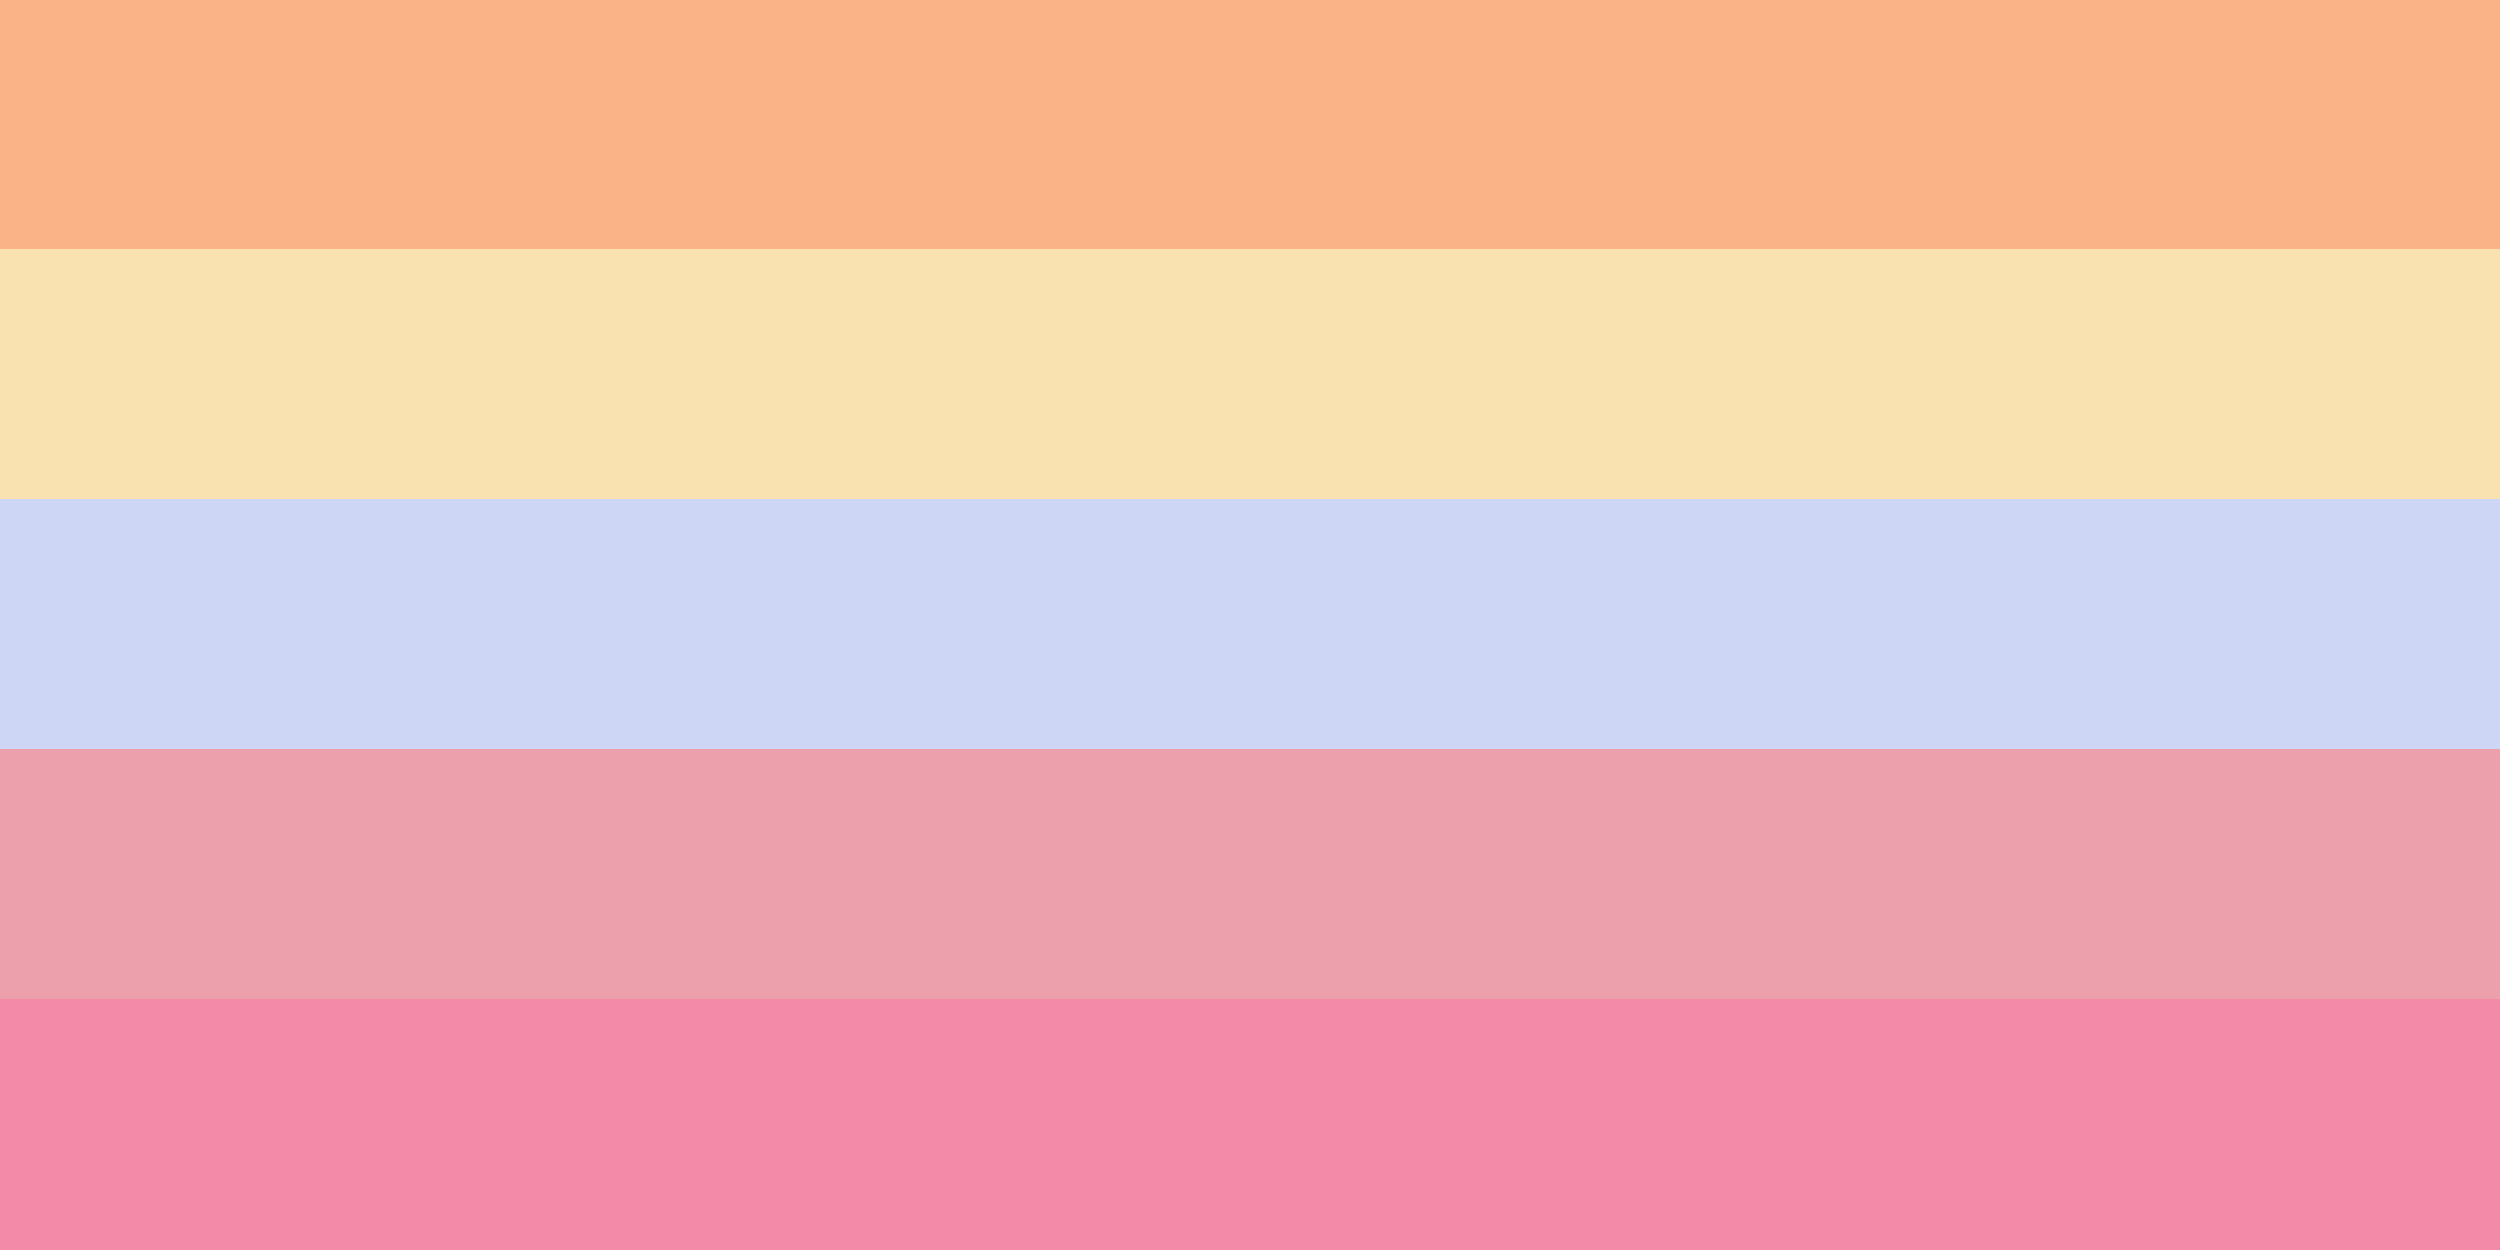
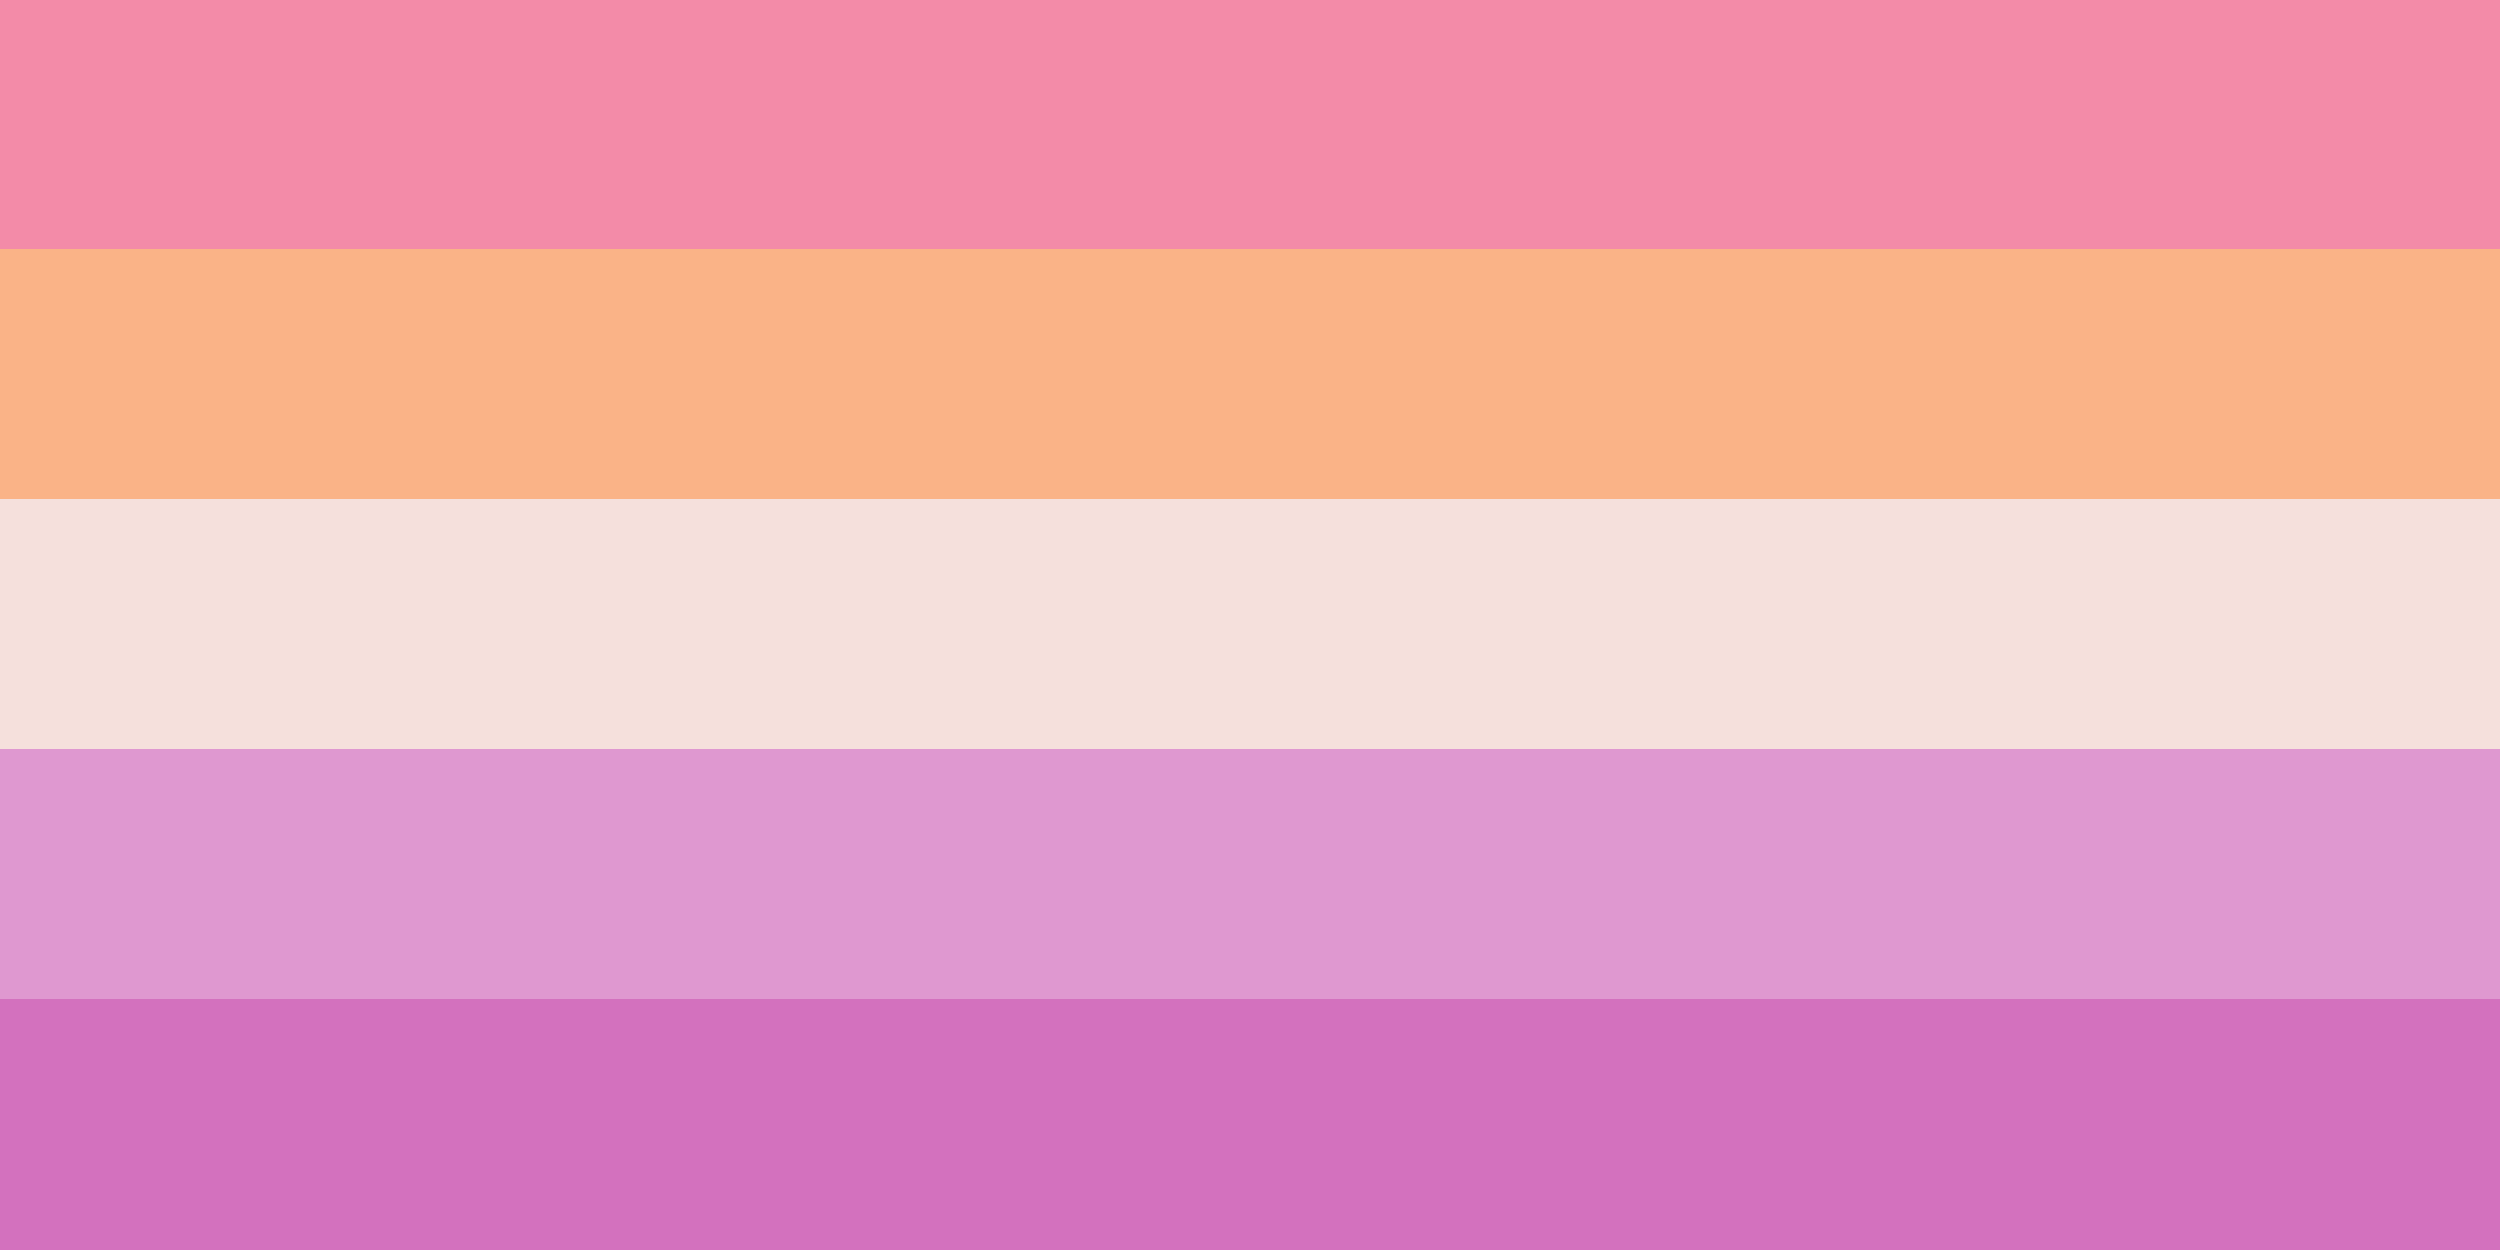
<svg xmlns="http://www.w3.org/2000/svg" width="1000" height="500" shape-rendering="crispEdges">
-   <path fill="#fab387" stroke="#fab387" d="M0 0h1000v100H0z" />
-   <path fill="#f9e2af" stroke="#f9e2af" d="M0 100h1000v100H0z" />
-   <path fill="#cdd6f4" stroke="#cdd6f4" d="M0 200h1000v100H0z" />
-   <path fill="#eba0ac" stroke="#eba0ac" d="M0 300h1000v100H0z" />
-   <path fill="#f38ba8" stroke="#f38ba8" d="M0 400h1000v100H0z" />
+   <path fill="#f38ba8" stroke="#f38ba8" d="M0 0h1000v100H0z" />
+   <path fill="#fab387" stroke="#fab387" d="M0 100h1000v100H0z" />
+   <path fill="#f5e0dc" stroke="#f5e0dc" d="M0 200h1000v100H0z" />
+   <path fill="#df98d0" stroke="#df98d0" d="M0 300h1000v100H0z" />
+   <path fill="#d371be" stroke="#d371be" d="M0 400h1000v100H0z" />
</svg>
